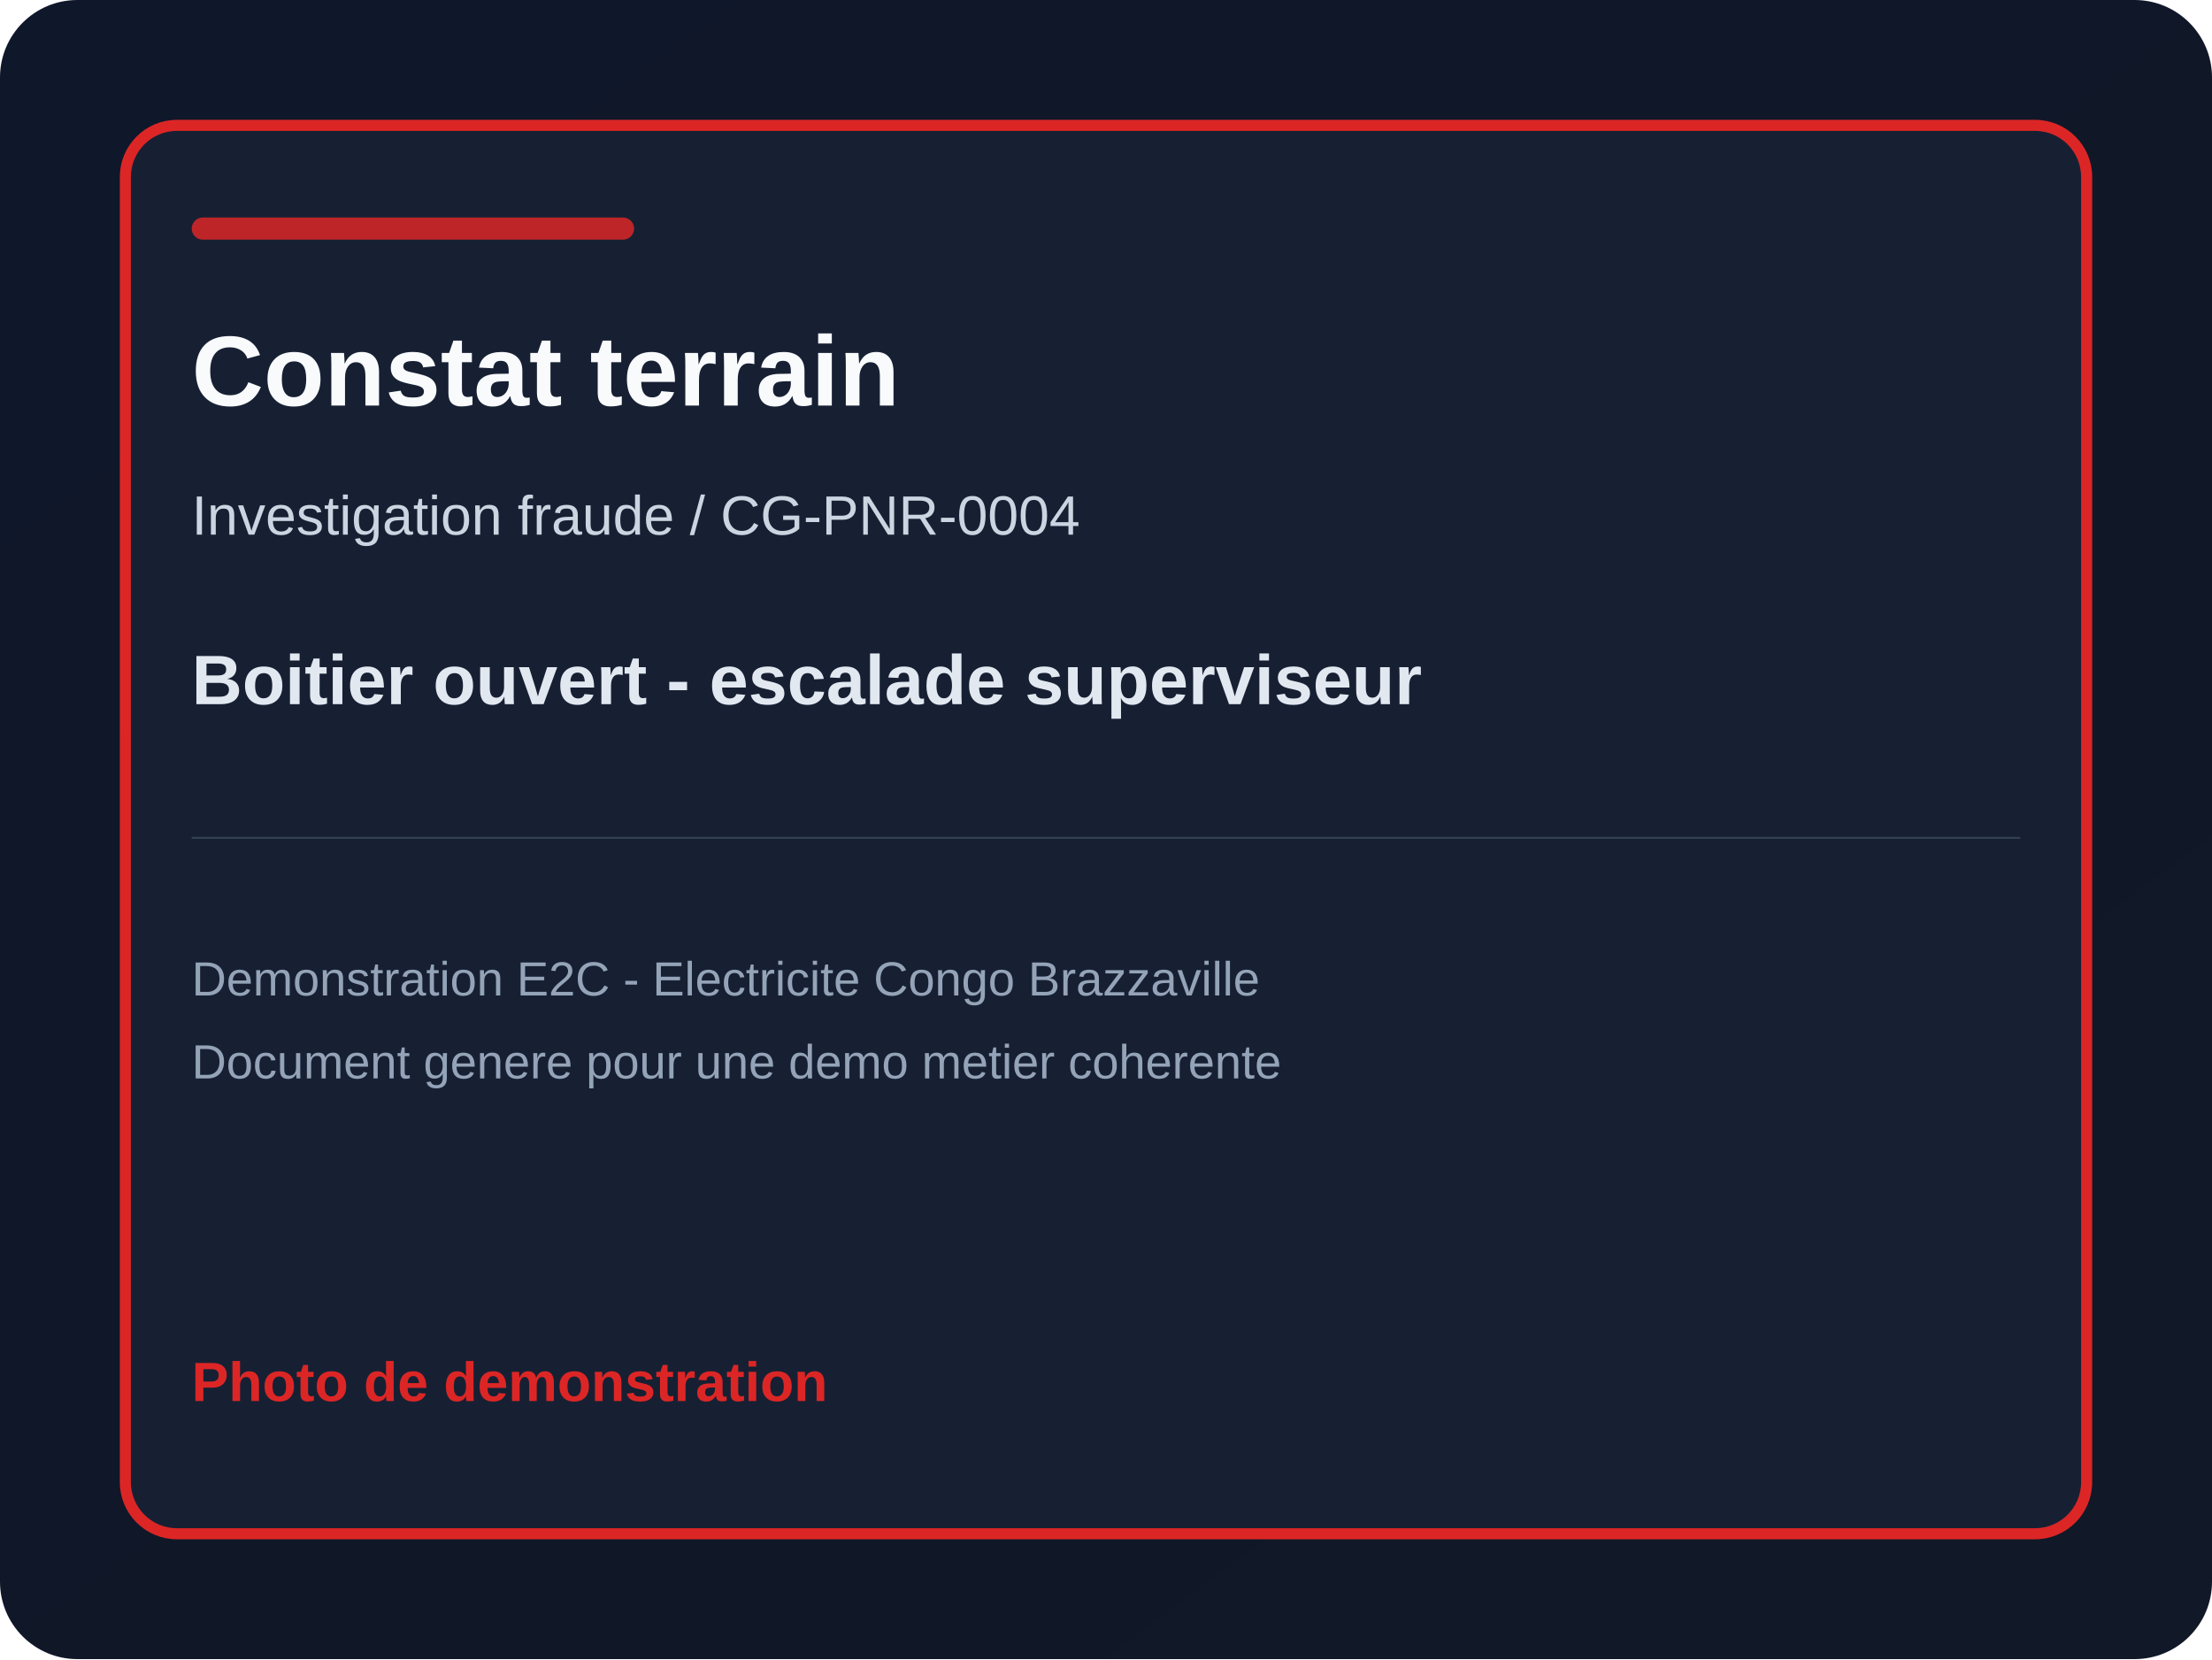
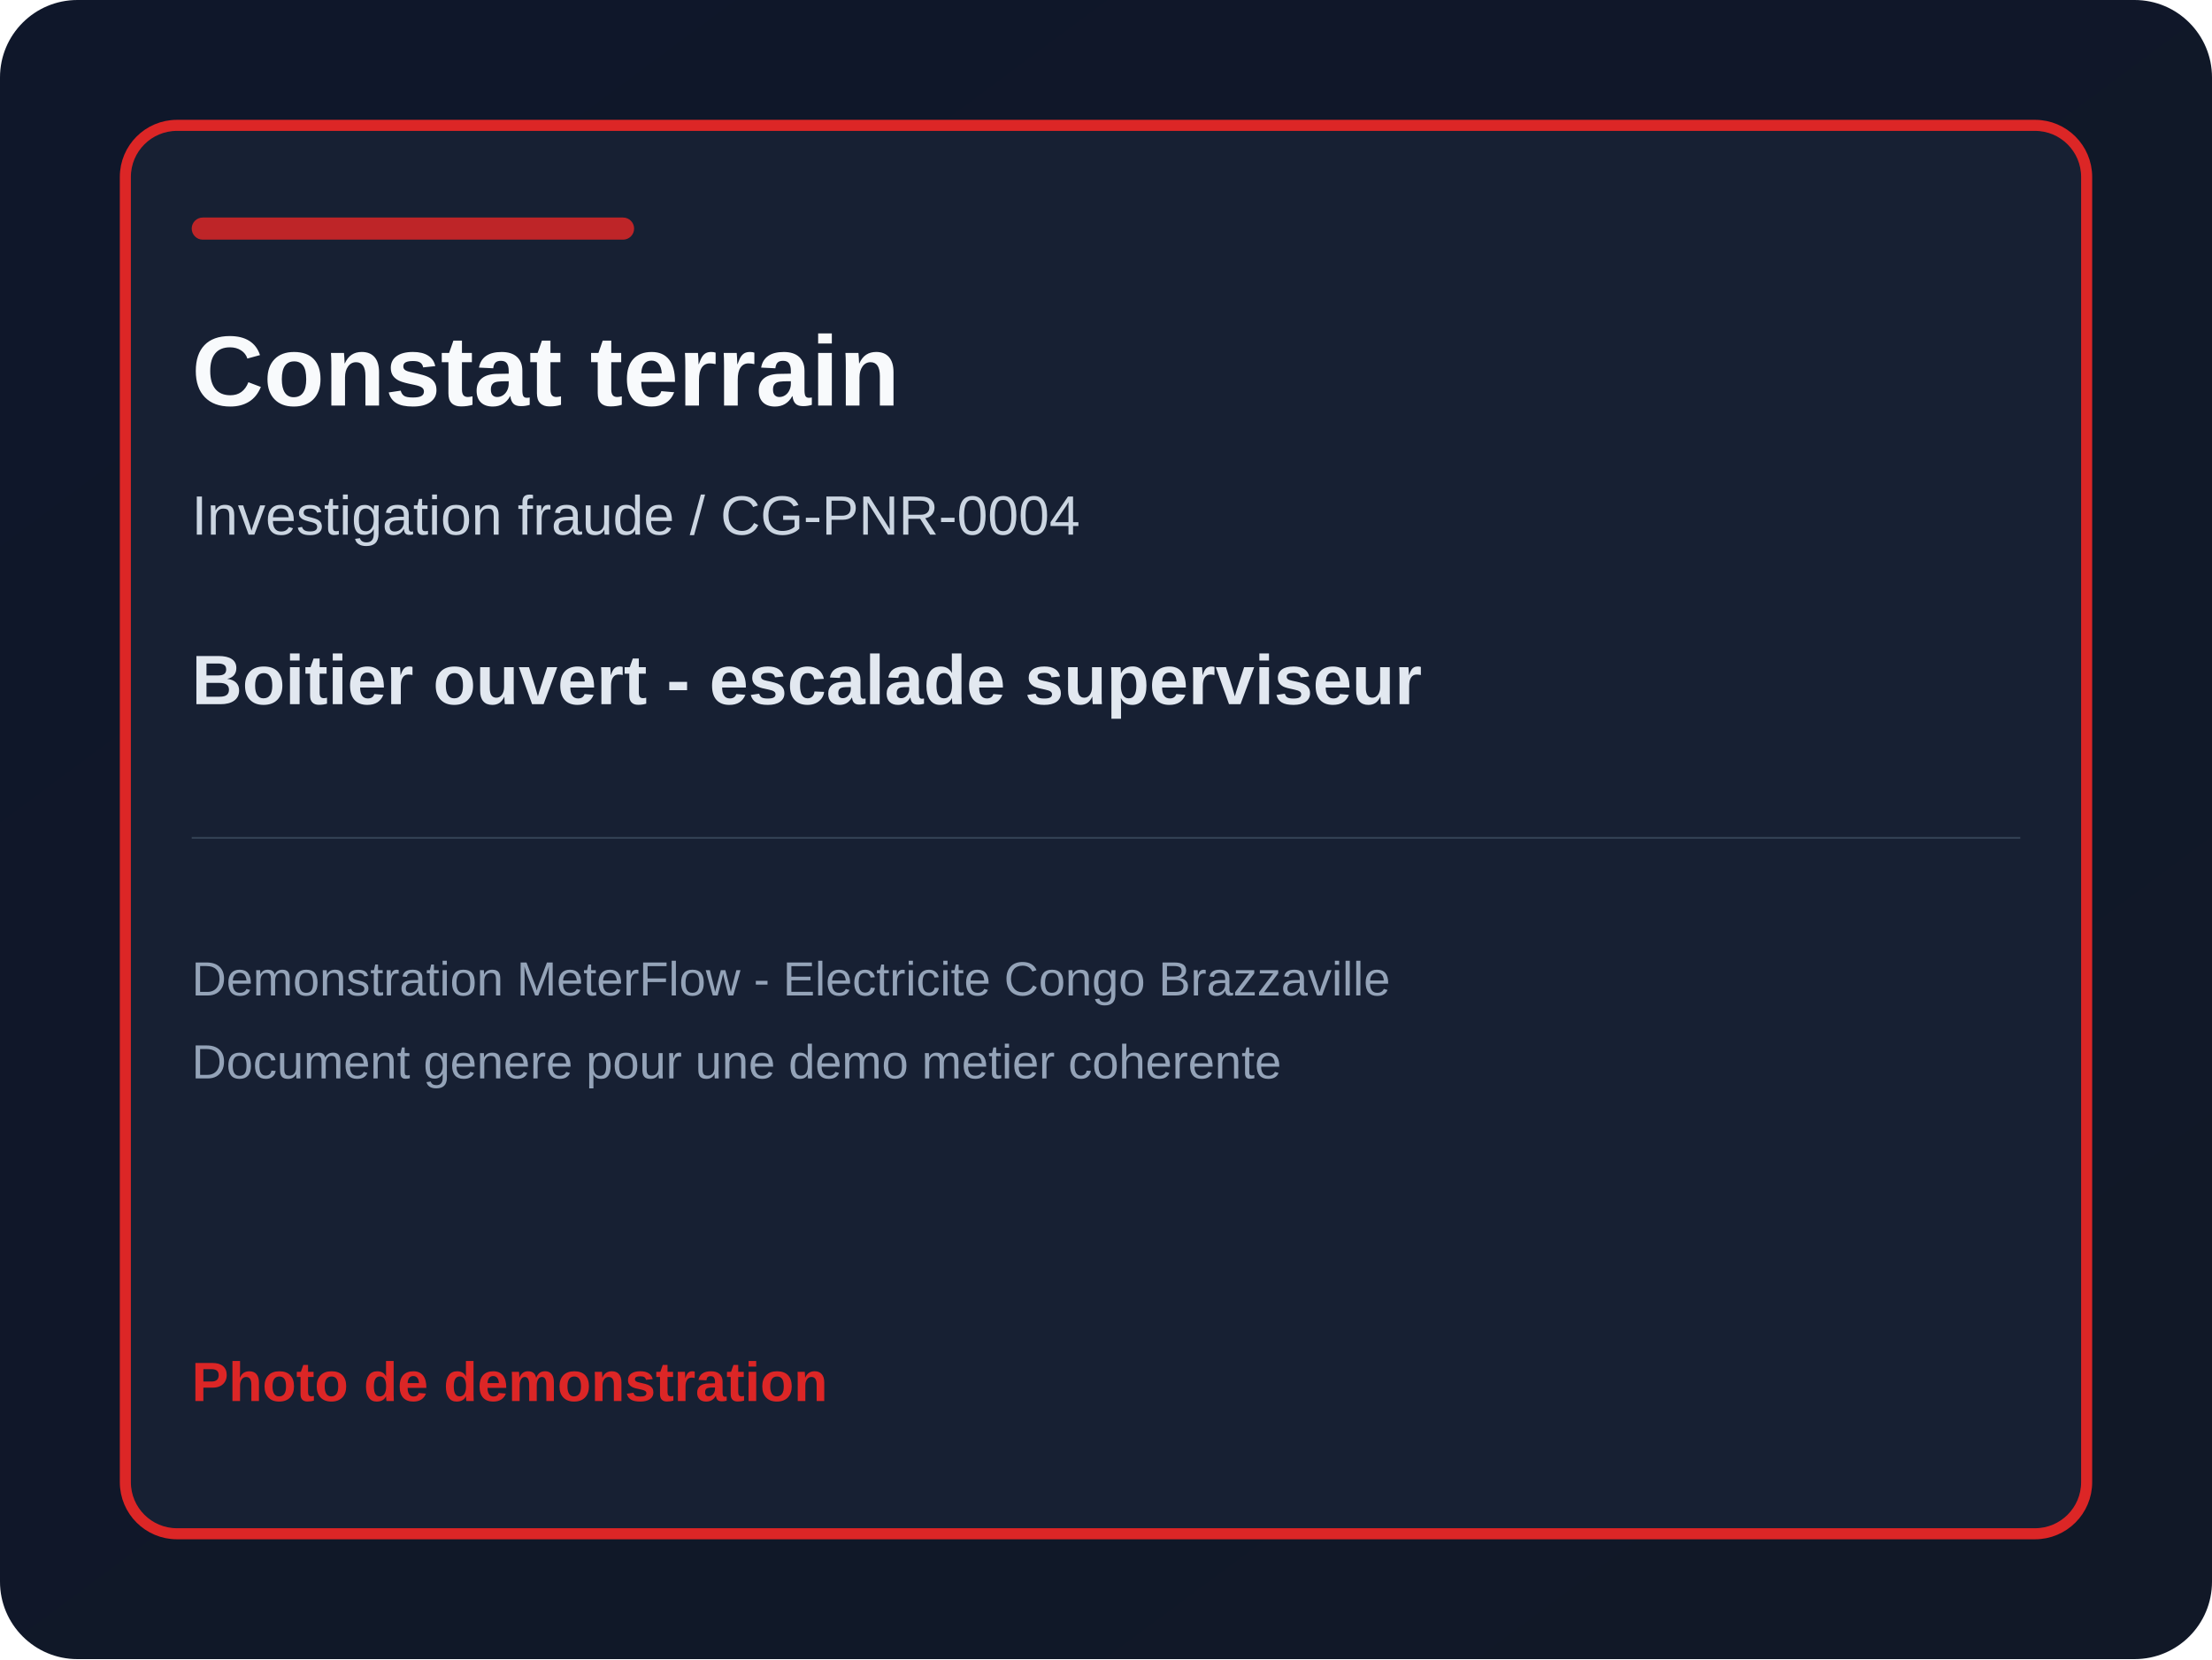
<svg xmlns="http://www.w3.org/2000/svg" width="1200" height="900" viewBox="0 0 1200 900">
  <defs>
    <linearGradient id="bg" x1="0" x2="1" y1="0" y2="1">
      <stop offset="0%" stop-color="#0f172a" />
      <stop offset="100%" stop-color="#111827" />
    </linearGradient>
  </defs>
  <rect width="1200" height="900" rx="42" fill="url(#bg)" />
  <rect x="68" y="68" width="1064" height="764" rx="28" fill="#172033" stroke="#dc2626" stroke-width="6" />
  <rect x="104" y="118" width="240" height="12" rx="6" fill="#dc2626" opacity="0.85" />
  <text x="104" y="220" fill="#f8fafc" font-family="Arial, Helvetica, sans-serif" font-size="54" font-weight="700">Constat terrain</text>
  <text x="104" y="290" fill="#cbd5e1" font-family="Arial, Helvetica, sans-serif" font-size="30">Investigation fraude / CG-PNR-0004</text>
  <text x="104" y="382" fill="#e2e8f0" font-family="Arial, Helvetica, sans-serif" font-size="38" font-weight="700">Boitier ouvert - escalade superviseur</text>
  <rect x="104" y="454" width="992" height="1" fill="#334155" />
-   <text x="104" y="540" fill="#94a3b8" font-family="Arial, Helvetica, sans-serif" font-size="26">Demonstration E2C - Electricite Congo Brazzaville</text>
+   <text x="104" y="540" fill="#94a3b8" font-family="Arial, Helvetica, sans-serif" font-size="26">Demonstration MeterFlow - Electricite Congo Brazzaville</text>
  <text x="104" y="585" fill="#94a3b8" font-family="Arial, Helvetica, sans-serif" font-size="26">Document genere pour une demo metier coherente</text>
  <text x="104" y="760" fill="#dc2626" font-family="Arial, Helvetica, sans-serif" font-size="30" font-weight="700">Photo de demonstration</text>
</svg>
